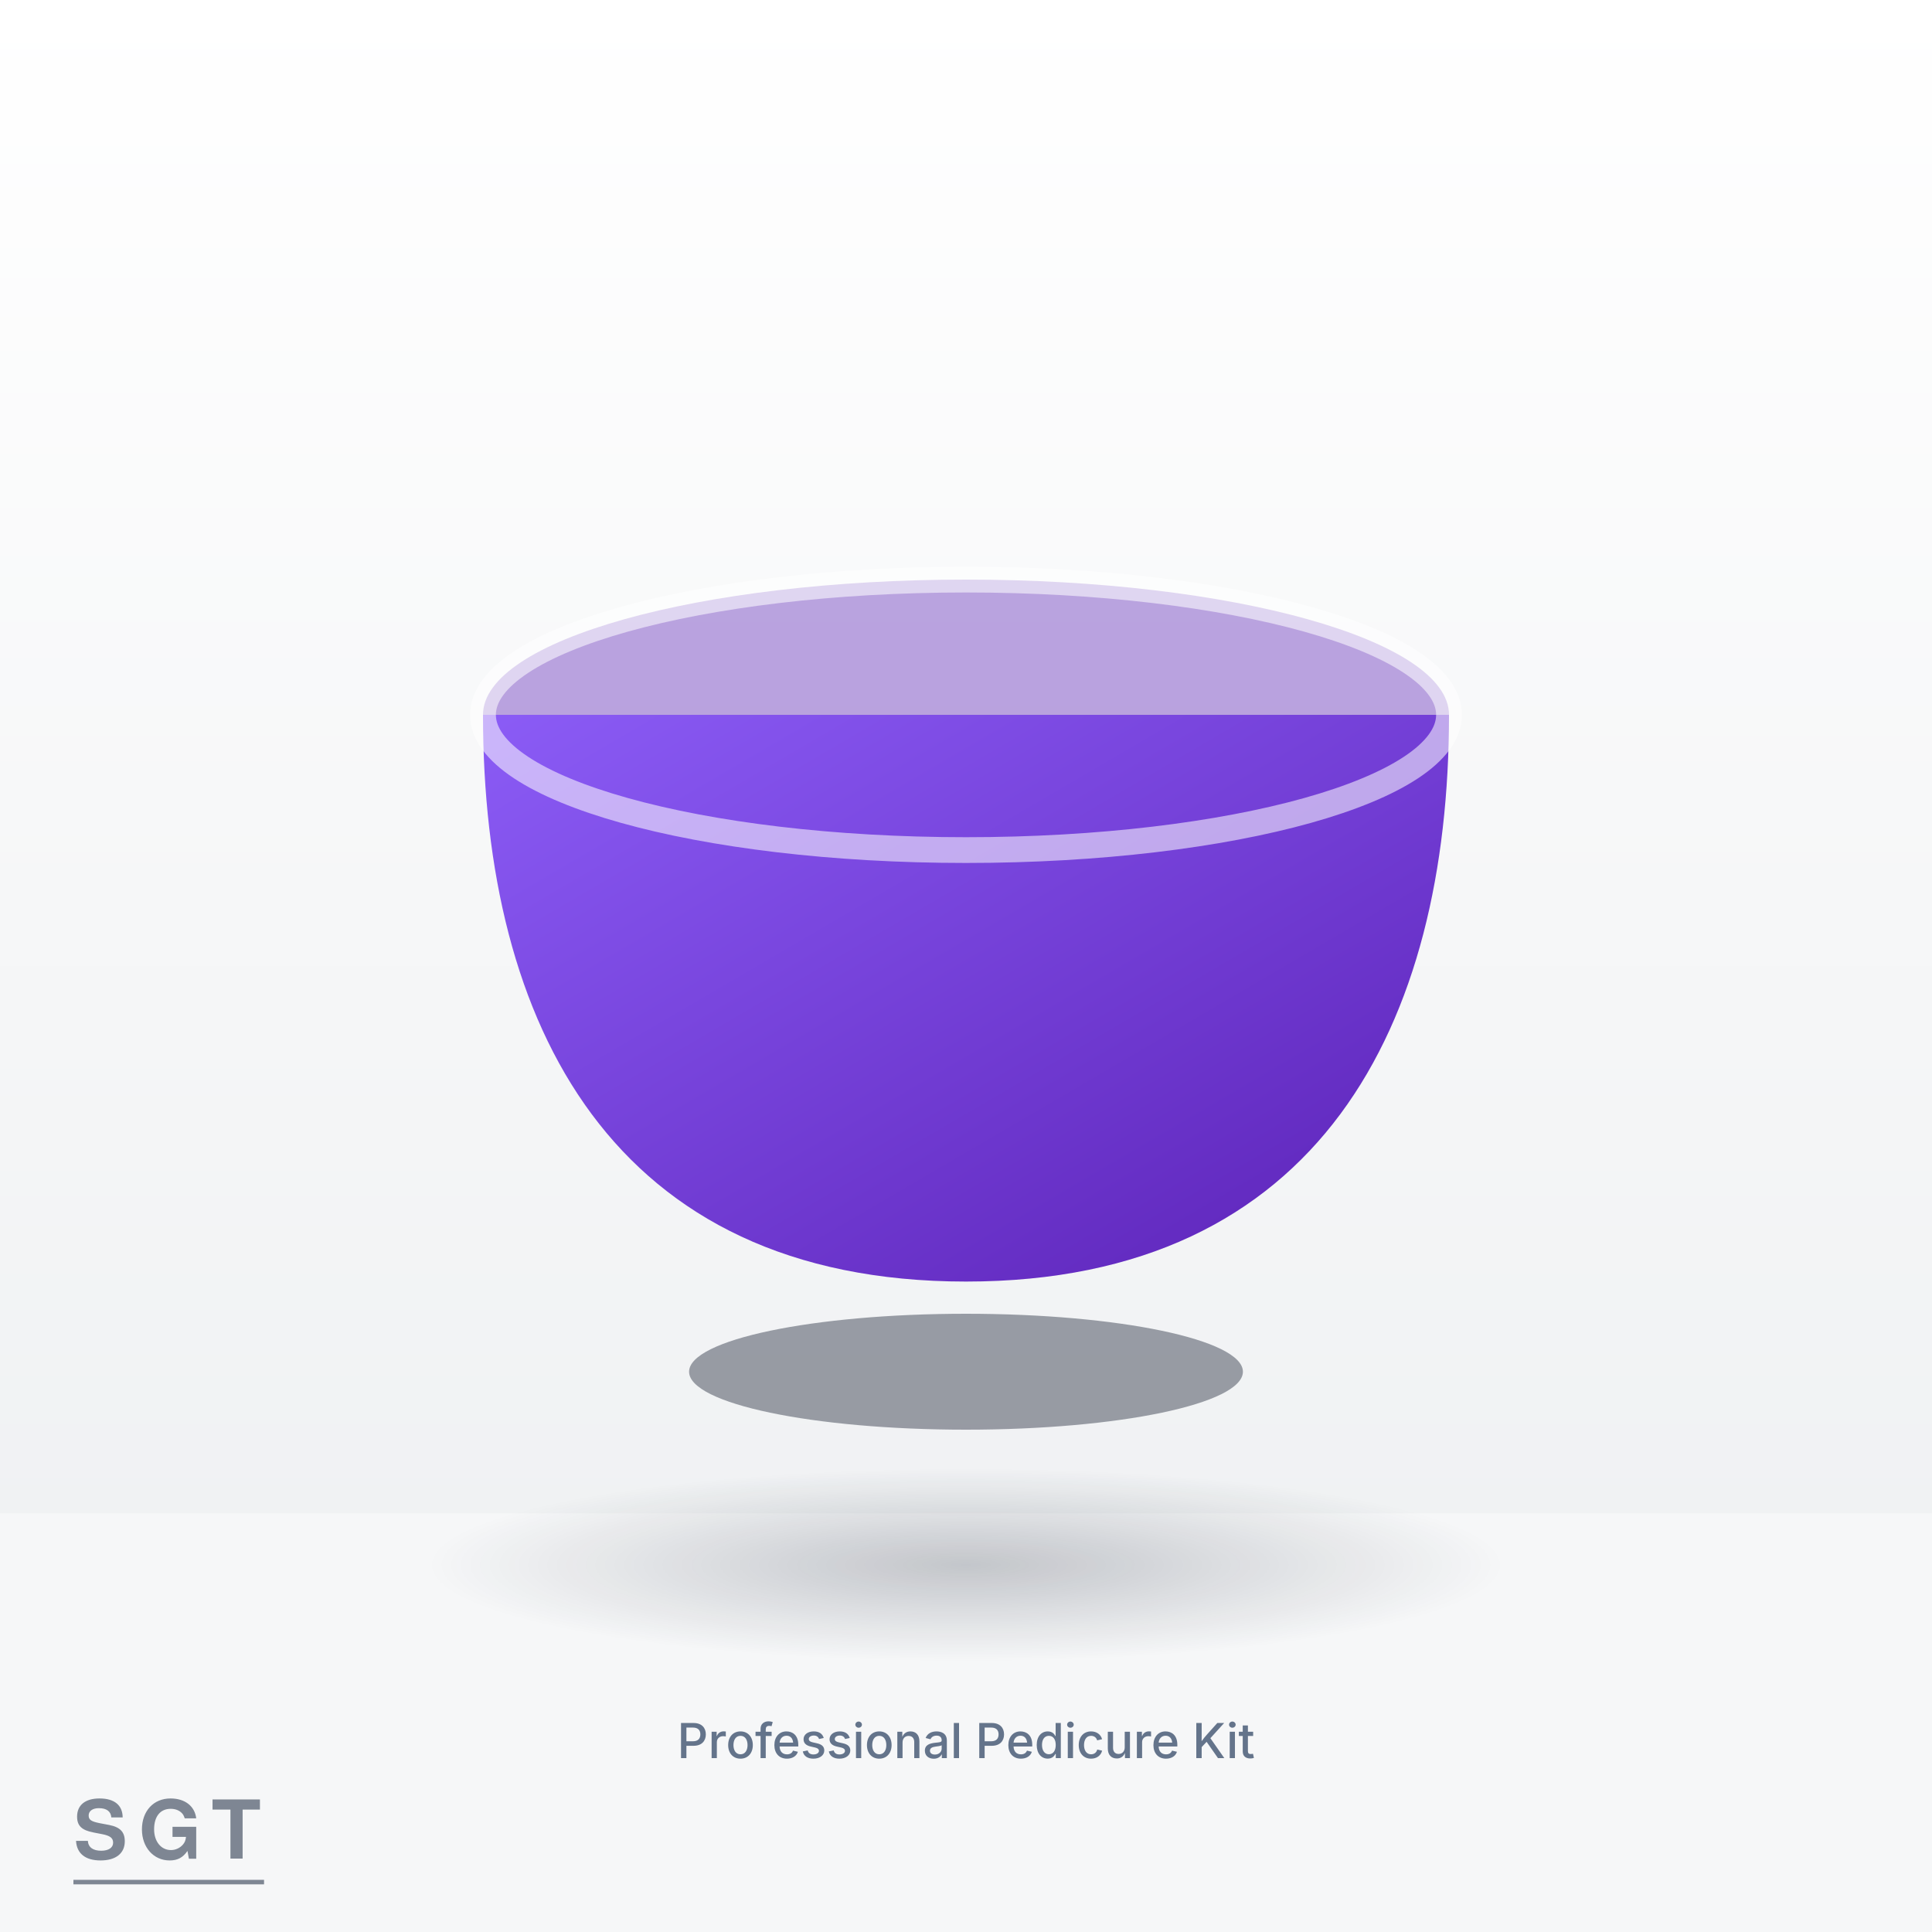
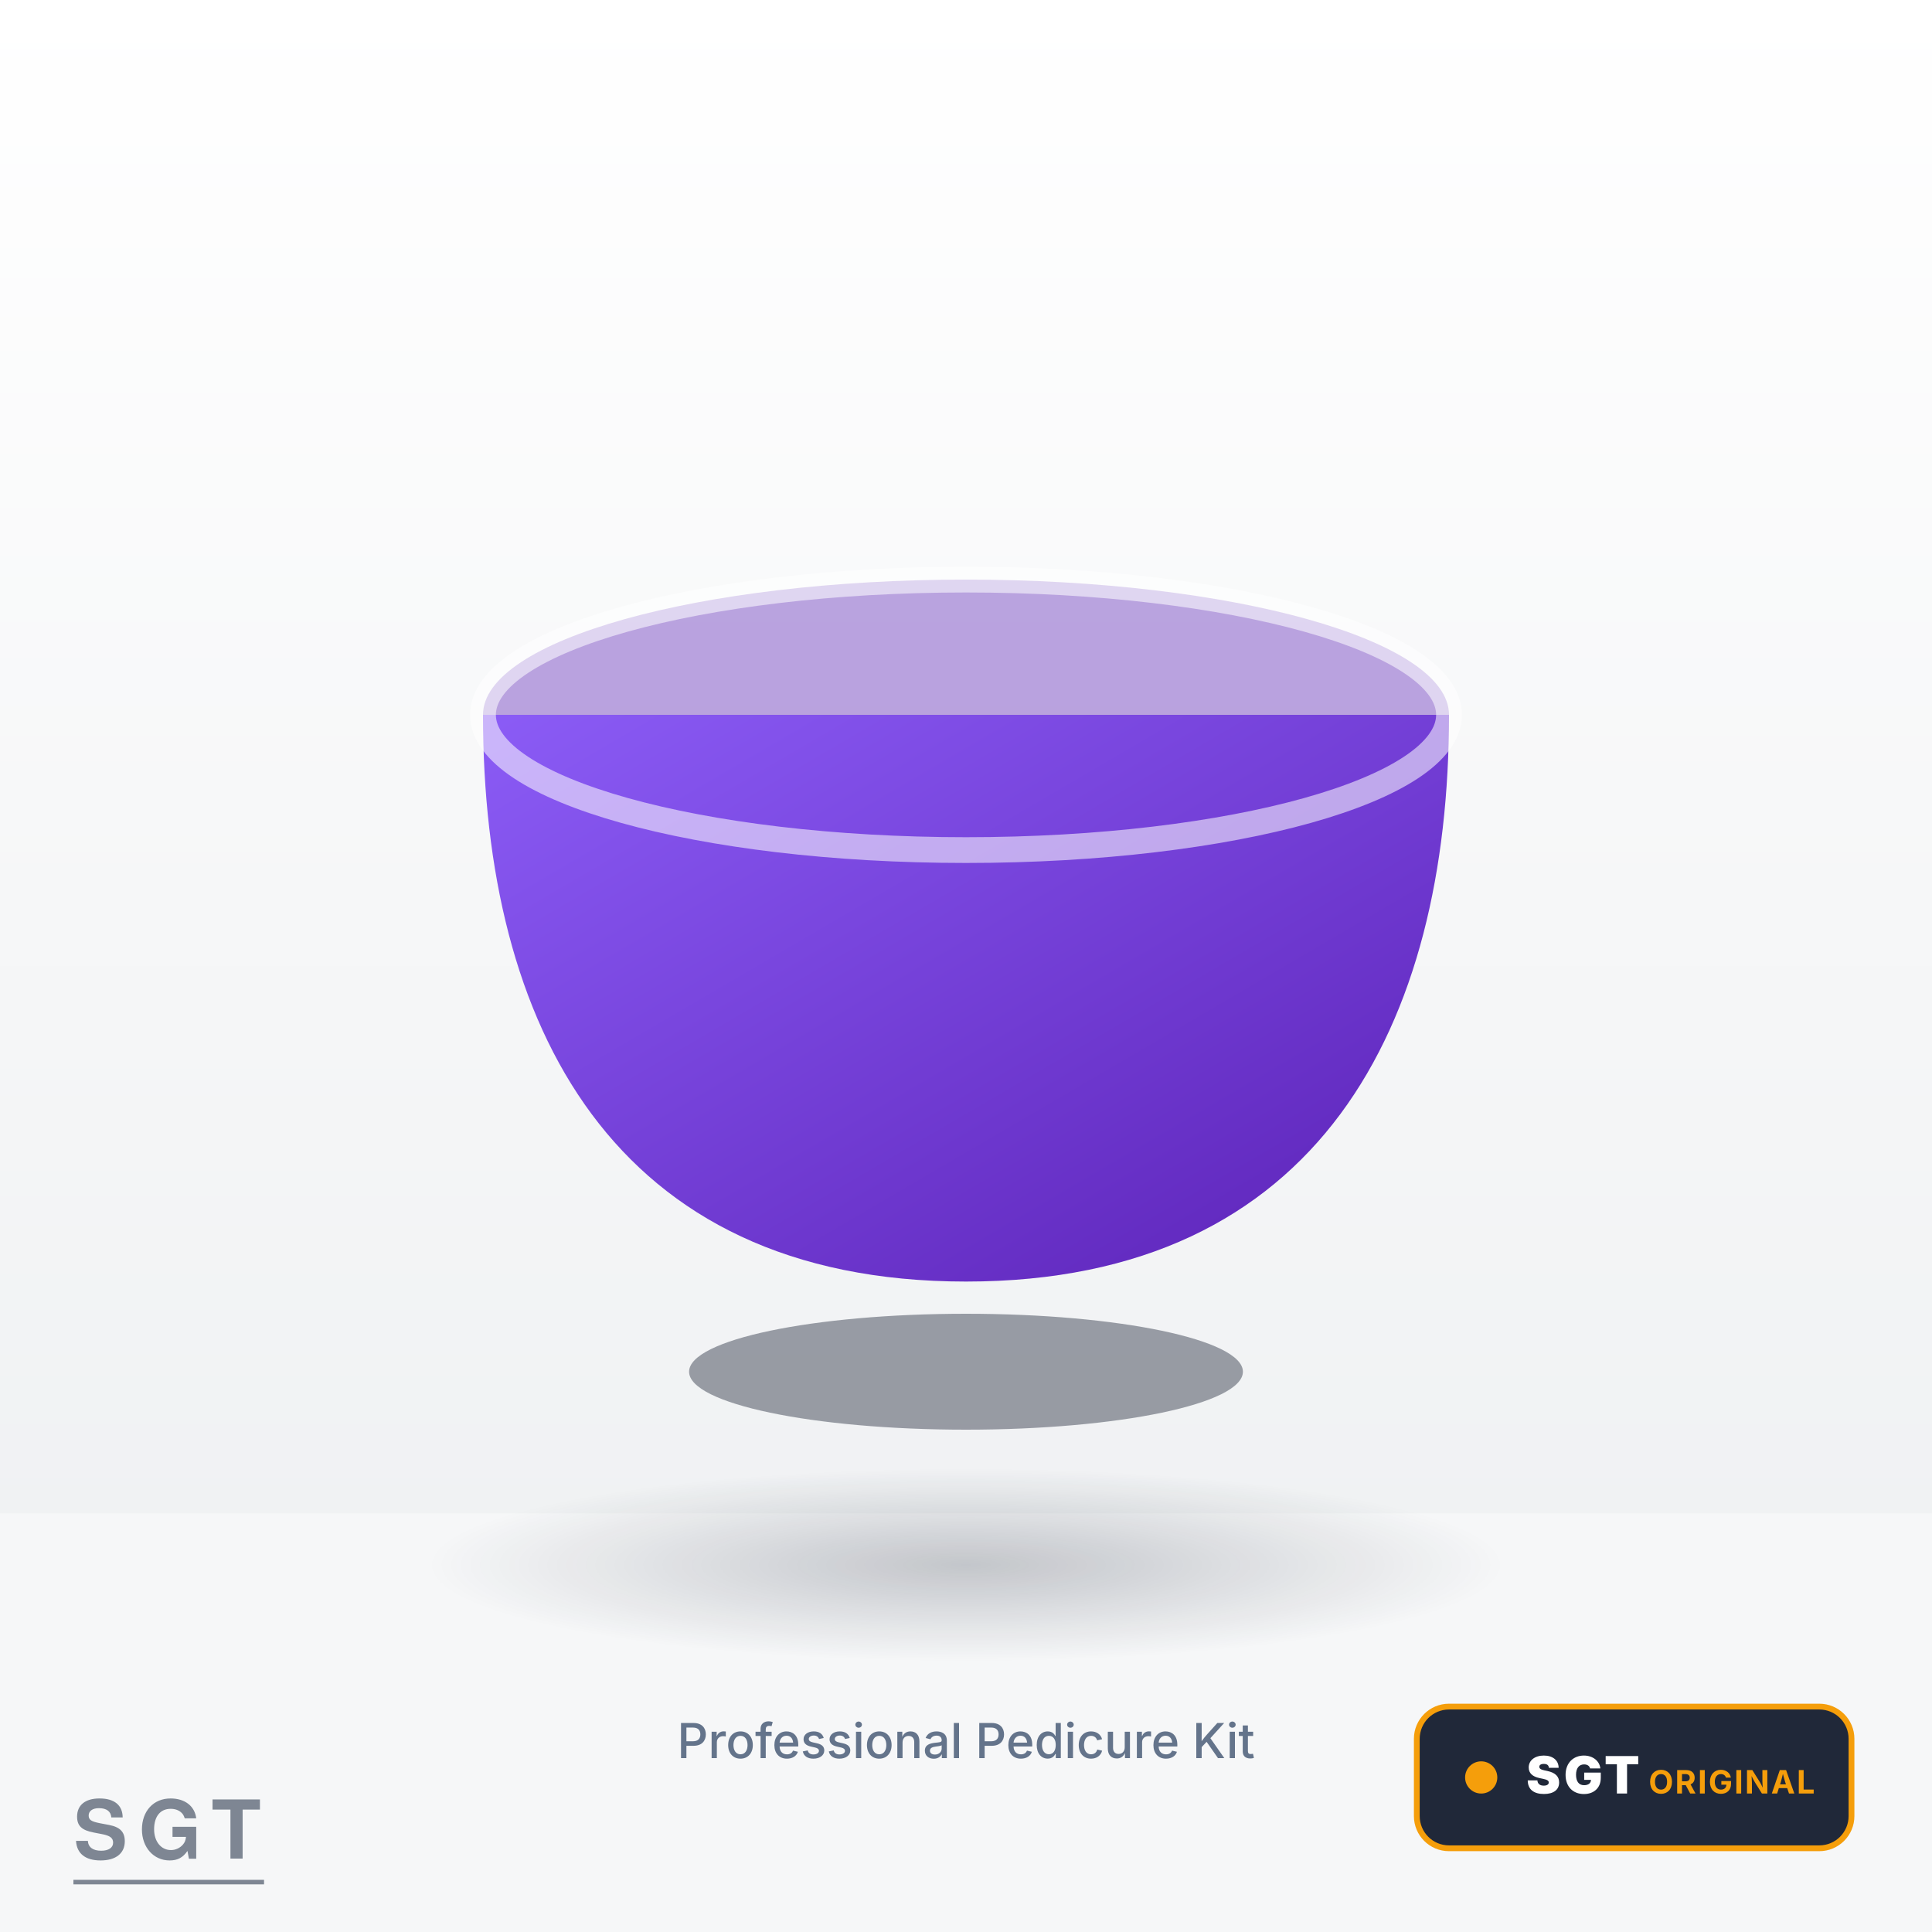
<svg xmlns="http://www.w3.org/2000/svg" viewBox="0 0 600 600" width="600" height="600" role="img" aria-label="Professional Pedicure Kit — Manicure &amp; Pedicure">
  <defs>
    <linearGradient id="bg" x1="0" y1="0" x2="0" y2="1">
      <stop offset="0%" stop-color="#ffffff" />
      <stop offset="100%" stop-color="#eceef0" />
    </linearGradient>
    <linearGradient id="body" x1="0" y1="0" x2="1" y2="1">
      <stop offset="0%" stop-color="#8b5cf6" />
      <stop offset="100%" stop-color="#5b21b6" />
    </linearGradient>
    <linearGradient id="stroke" x1="0" y1="0" x2="1" y2="1">
      <stop offset="0%" stop-color="#8b5cf6" />
      <stop offset="100%" stop-color="#5b21b6" />
    </linearGradient>
    <radialGradient id="shadow" cx="50%" cy="50%">
      <stop offset="0%" stop-color="#0f172a" stop-opacity="0.22" />
      <stop offset="100%" stop-color="#0f172a" stop-opacity="0" />
    </radialGradient>
  </defs>
  <rect width="600" height="600" fill="url(#bg)" />
  <rect y="470" width="600" height="130" fill="#f6f7f8" />
  <ellipse cx="300" cy="486" rx="168" ry="30" fill="url(#shadow)" />
  <g transform="translate(300 300) rotate(0) scale(1) translate(-300 -300)">
    <ellipse cx="300" cy="222" rx="150" ry="42" fill="#5b21b6" opacity="0.4" />
    <path d="M150 222c0 96 40 176 150 176s150-80 150-176z" fill="url(#body)" />
    <ellipse cx="300" cy="222" rx="150" ry="42" fill="none" stroke="#ffffff" stroke-width="8" opacity="0.55" />
    <ellipse cx="300" cy="426" rx="86" ry="18" fill="#0f172a" opacity="0.4" />
  </g>
  <text x="300" y="546" font-family="ui-sans-serif,system-ui,-apple-system,sans-serif" font-size="15" font-weight="500" fill="#64748b" text-anchor="middle">Professional Pedicure Kit</text>
  <g id="sgt-mark" opacity="0.62">
    <text x="22.8" y="577.2" fill="#334155" font-family="Helvetica Neue, Helvetica, Arial, sans-serif" font-size="25.2" font-weight="600" letter-spacing="3.53">SGT</text>
    <rect x="22.8" y="583.8" width="59.2" height="1.4" fill="#334155" />
  </g>
+   <g id="sgt-brand-tag" transform="translate(440, 530)">
+     <rect x="0" y="0" width="135" height="44" rx="10" fill="#0f172a" fill-opacity="0.92" stroke="#f59e0b" stroke-width="1.8" />
+     <circle cx="20" cy="22" r="5" fill="#f59e0b" />
+     <text x="34" y="27" font-family="system-ui, -apple-system, sans-serif" font-weight="900" font-size="16" fill="#ffffff" letter-spacing="1">SGT</text>
+     <text x="72" y="27" font-family="system-ui, -apple-system, sans-serif" font-weight="700" font-size="10" fill="#f59e0b" letter-spacing="0.5">ORIGINAL</text>
+   </g>
</svg>
